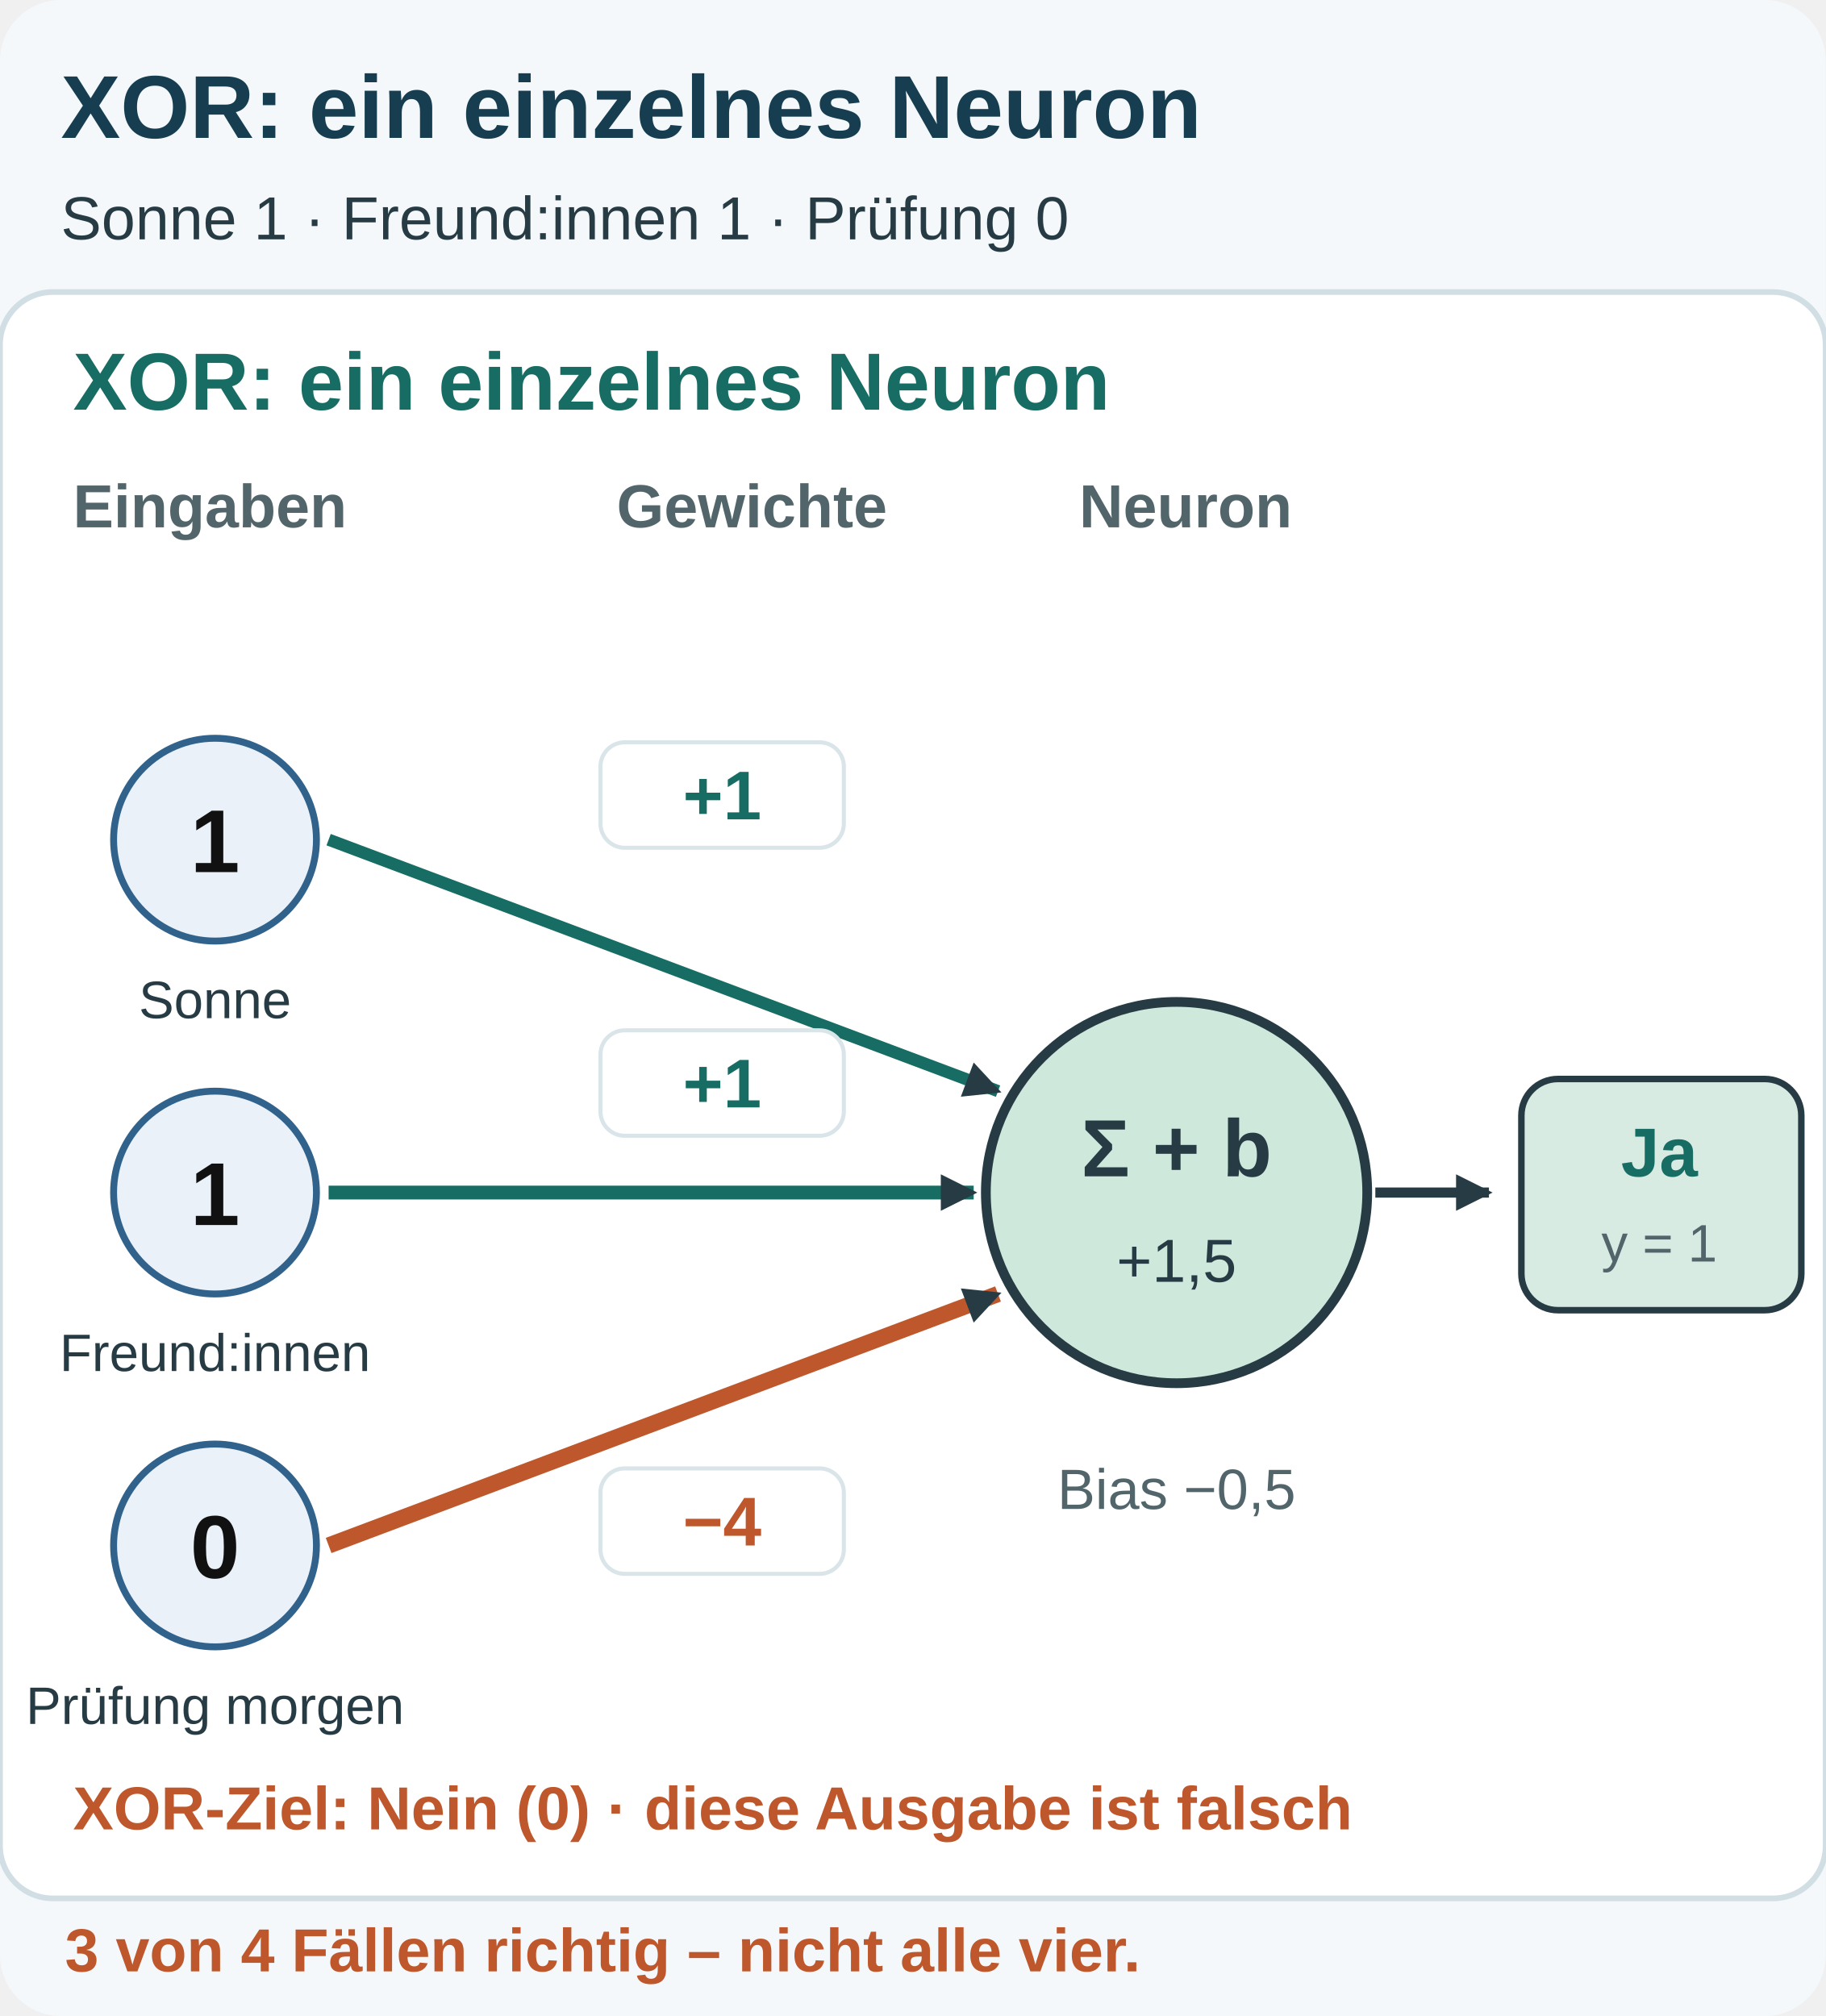
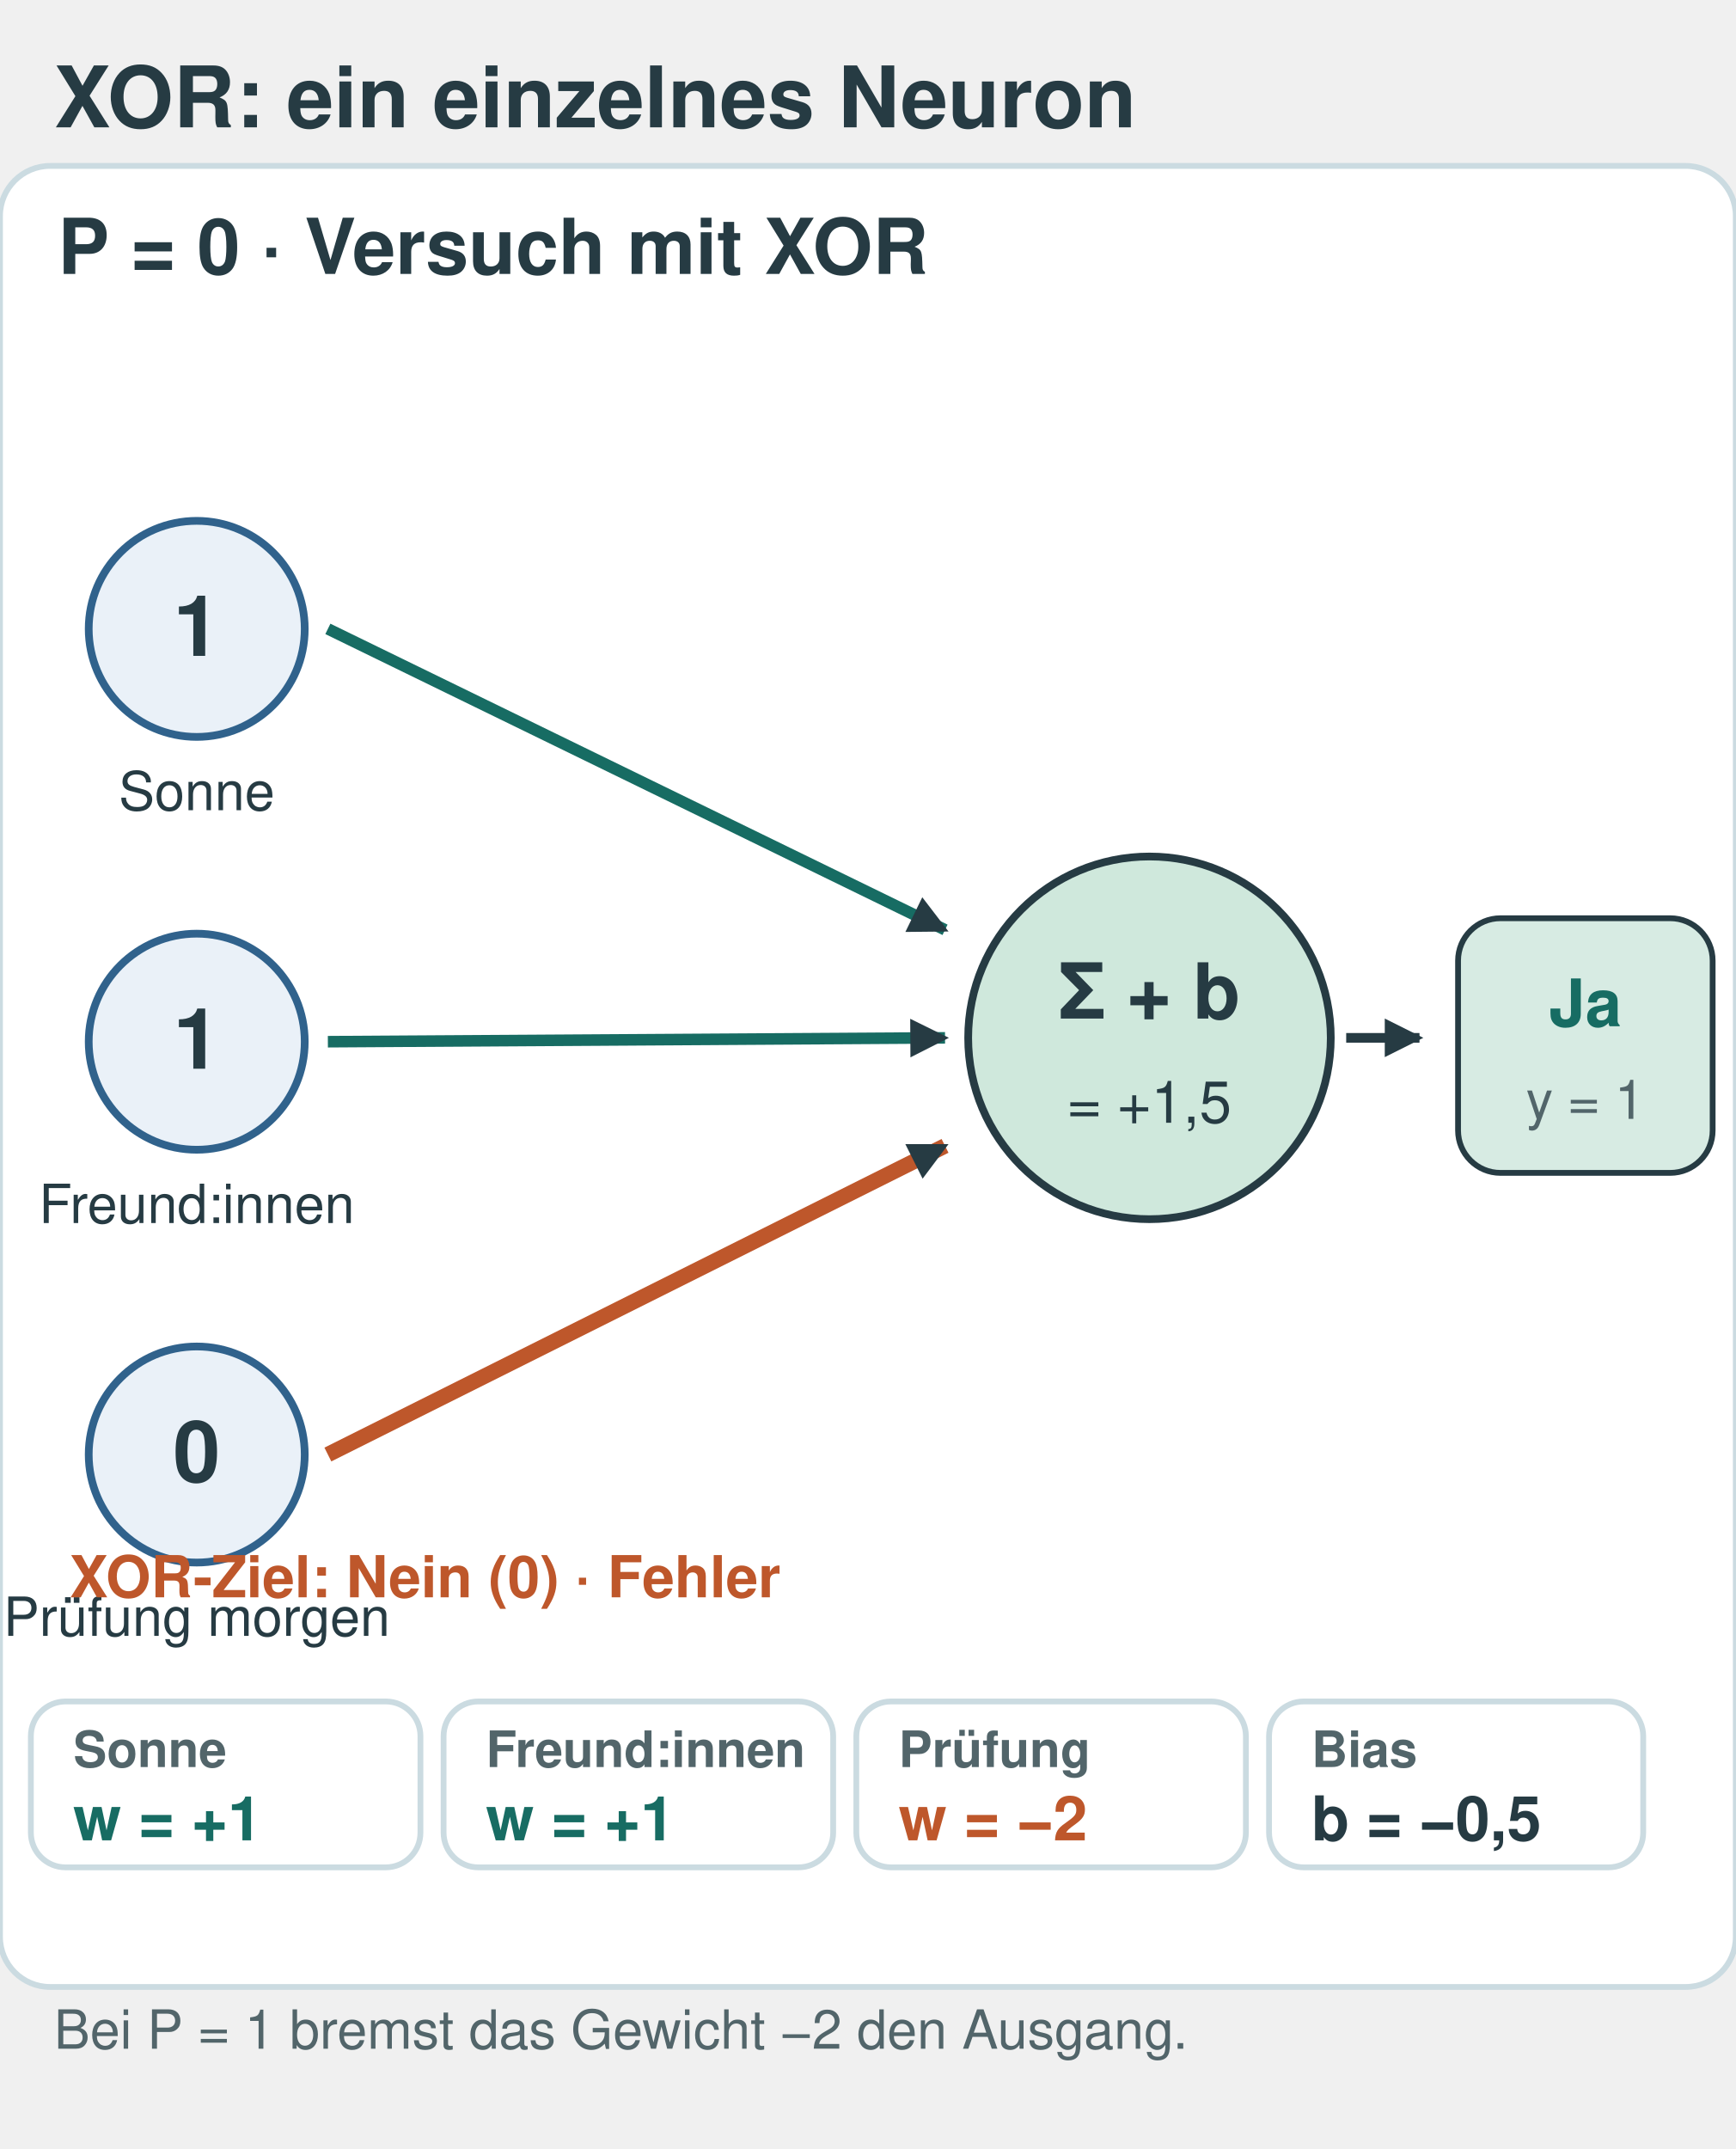
- <svg xmlns="http://www.w3.org/2000/svg" viewBox="0 0 450 497" width="450" height="497" font-family="Arial,Helvetica,sans-serif" role="img" aria-labelledby="title desc">
+ <svg xmlns="http://www.w3.org/2000/svg" width="450" height="557" viewBox="0 0 450 557" font-family="Helvetica,Arial,sans-serif" role="img" aria-labelledby="title description">
  <defs>
-     <marker id="arrow" markerUnits="userSpaceOnUse" viewBox="0 0 10 10" refX="9" refY="5" markerWidth="9" markerHeight="9" orient="auto">
-       <path d="M0 0 L10 5 L0 10 z" fill="#263b43" />
+     <marker id="arr" markerUnits="userSpaceOnUse" viewBox="0 0 10 10" refX="9" refY="5" markerWidth="10" markerHeight="10" orient="auto">
+       <path d="M0,0 L10,5 L0,10 z" fill="#263b43" />
    </marker>
  </defs>
-   <rect x="0" y="0" width="450" height="497" rx="15" fill="#f4f8fa" stroke="#f4f8fa" stroke-width="0" />
-   <text x="15" y="34" font-size="22" fill="#173e50" font-weight="700" text-anchor="start">XOR: ein einzelnes Neuron</text>
-   <text x="15" y="59" font-size="15" fill="#263b43" font-weight="400" text-anchor="start">Sonne 1 · Freund:innen 1 · Prüfung 0</text>
-   <g transform="translate(0 72)">
-     <rect x="0" y="0" width="450" height="396" rx="13" fill="#fff" stroke="#d1dfe5" stroke-width="1.4" />
-     <text x="18" y="29" font-size="20" fill="#176c63" font-weight="700" text-anchor="start">XOR: ein einzelnes Neuron</text>
-     <text x="18" y="58" font-size="15" fill="#52656a" font-weight="700" text-anchor="start">Eingaben</text>
-     <text x="152" y="58" font-size="15" fill="#52656a" font-weight="700" text-anchor="start">Gewichte</text>
-     <text x="266" y="58" font-size="15" fill="#52656a" font-weight="700" text-anchor="start">Neuron</text>
-     <circle cx="53" cy="135" r="25" fill="#eaf1f8" stroke="#30628c" stroke-width="1.7" />
-     <text x="53" y="143" font-size="22" fill="#111" font-weight="700" text-anchor="middle">1</text>
-     <text x="53" y="179" font-size="13" fill="#263b43" font-weight="400" text-anchor="middle">Sonne</text>
-     <circle cx="53" cy="222" r="25" fill="#eaf1f8" stroke="#30628c" stroke-width="1.7" />
-     <text x="53" y="230" font-size="22" fill="#111" font-weight="700" text-anchor="middle">1</text>
-     <text x="53" y="266" font-size="13" fill="#263b43" font-weight="400" text-anchor="middle">Freund:innen</text>
-     <circle cx="53" cy="309" r="25" fill="#eaf1f8" stroke="#30628c" stroke-width="1.7" />
-     <text x="53" y="317" font-size="22" fill="#111" font-weight="700" text-anchor="middle">0</text>
-     <text x="53" y="353" font-size="13" fill="#263b43" font-weight="400" text-anchor="middle">Prüfung morgen</text>
-     <line x1="81" y1="135" x2="246" y2="197" stroke="#176c63" stroke-width="3" marker-end="url(#arrow)" />
-     <line x1="81" y1="222" x2="240" y2="222" stroke="#176c63" stroke-width="3.4" marker-end="url(#arrow)" />
-     <line x1="81" y1="309" x2="246" y2="247" stroke="#be572b" stroke-width="4" marker-end="url(#arrow)" />
-     <rect x="148" y="111" width="60" height="26" rx="6" fill="#fff" stroke="#d9e5e9" stroke-width="1" />
-     <text x="178" y="130" font-size="17" fill="#176c63" font-weight="700" text-anchor="middle">+1</text>
-     <rect x="148" y="182" width="60" height="26" rx="6" fill="#fff" stroke="#d9e5e9" stroke-width="1" />
-     <text x="178" y="201" font-size="17" fill="#176c63" font-weight="700" text-anchor="middle">+1</text>
-     <rect x="148" y="290" width="60" height="26" rx="6" fill="#fff" stroke="#d9e5e9" stroke-width="1" />
-     <text x="178" y="309" font-size="17" fill="#be572b" font-weight="700" text-anchor="middle">−4</text>
-     <circle cx="290" cy="222" r="47" fill="#cfe8dc" stroke="#263b43" stroke-width="2.4" />
-     <text x="290" y="218" font-size="20" fill="#263b43" font-weight="700" text-anchor="middle">Σ + b</text>
-     <text x="290" y="244" font-size="15" fill="#263b43" font-weight="400" text-anchor="middle">+1,5</text>
-     <text x="290" y="300" font-size="14" fill="#52656a" font-weight="400" text-anchor="middle">Bias −0,5</text>
-     <line x1="339" y1="222" x2="367" y2="222" stroke="#263b43" stroke-width="2.5" marker-end="url(#arrow)" />
-     <rect x="375" y="194" width="69" height="57" rx="9" fill="#d7ebe3" stroke="#263b43" stroke-width="1.6" />
-     <text x="409" y="218" font-size="17" fill="#176c63" font-weight="700" text-anchor="middle">Ja</text>
-     <text x="409" y="239" font-size="13" fill="#52656a" font-weight="400" text-anchor="middle">y = 1</text>
-     <text x="18" y="379" font-size="15" fill="#be572b" font-weight="700" text-anchor="start">XOR-Ziel: Nein (0) · diese Ausgabe ist falsch</text>
+   <text x="14" y="33" font-size="22" fill="#263b43" font-weight="700" text-anchor="start">XOR: ein einzelnes Neuron</text>
+   <g transform="translate(0 43)">
+     <rect x="0" y="0" width="450" height="472" rx="13" fill="#fff" stroke="#cbdbe1" stroke-width="1.5" />
+     <text x="15" y="28" font-size="20" fill="#263b43" font-weight="700" text-anchor="start">P = 0 · Versuch mit XOR</text>
+     <line x1="85" y1="120" x2="245" y2="198" fill="none" stroke="#176c63" stroke-width="3" marker-end="url(#arr)" />
+     <line x1="85" y1="227" x2="245" y2="226" fill="none" stroke="#176c63" stroke-width="3" marker-end="url(#arr)" />
+     <line x1="85" y1="334" x2="245" y2="254" fill="none" stroke="#be572b" stroke-width="4" marker-end="url(#arr)" />
+     <circle cx="51" cy="120" r="28" fill="#eaf1f8" stroke="#30628c" stroke-width="2" />
+     <text x="51" y="127" font-size="22" fill="#263b43" font-weight="700" text-anchor="middle">1</text>
+     <text x="51" y="167" font-size="14" fill="#263b43" font-weight="400" text-anchor="middle">Sonne</text>
+     <circle cx="51" cy="227" r="28" fill="#eaf1f8" stroke="#30628c" stroke-width="2" />
+     <text x="51" y="234" font-size="22" fill="#263b43" font-weight="700" text-anchor="middle">1</text>
+     <text x="51" y="274" font-size="14" fill="#263b43" font-weight="400" text-anchor="middle">Freund:innen</text>
+     <circle cx="51" cy="334" r="28" fill="#eaf1f8" stroke="#30628c" stroke-width="2" />
+     <text x="51" y="341" font-size="22" fill="#263b43" font-weight="700" text-anchor="middle">0</text>
+     <text x="51" y="381" font-size="14" fill="#263b43" font-weight="400" text-anchor="middle">Prüfung morgen</text>
+     <circle cx="298" cy="226" r="47" fill="#cfe8dc" stroke="#263b43" stroke-width="2" />
+     <text x="298" y="221" font-size="20" fill="#263b43" font-weight="700" text-anchor="middle">Σ + b</text>
+     <text x="298" y="248" font-size="15" fill="#263b43" font-weight="400" text-anchor="middle">= +1,5</text>
+     <line x1="349" y1="226" x2="368" y2="226" fill="none" stroke="#263b43" stroke-width="2.5" marker-end="url(#arr)" />
+     <rect x="378" y="195" width="66" height="66" rx="11" fill="#d7ebe3" stroke="#263b43" stroke-width="1.5" />
+     <text x="411" y="223" font-size="17" fill="#176c63" font-weight="700" text-anchor="middle">Ja</text>
+     <text x="411" y="247" font-size="14" fill="#52656a" font-weight="400" text-anchor="middle">y = 1</text>
+     <text x="18" y="371" font-size="15" fill="#be572b" font-weight="700" text-anchor="start">XOR-Ziel: Nein (0)  · Fehler</text>
+     <rect x="8" y="398" width="101" height="43" rx="9" fill="#ffffff" stroke="#cbdbe1" stroke-width="1.5" />
+     <text x="19" y="415" font-size="13" fill="#52656a" font-weight="700" text-anchor="start">Sonne</text>
+     <text x="19" y="434" font-size="16" fill="#176c63" font-weight="700" text-anchor="start">w = +1</text>
+     <rect x="115" y="398" width="101" height="43" rx="9" fill="#ffffff" stroke="#cbdbe1" stroke-width="1.5" />
+     <text x="126" y="415" font-size="13" fill="#52656a" font-weight="700" text-anchor="start">Freund:innen</text>
+     <text x="126" y="434" font-size="16" fill="#176c63" font-weight="700" text-anchor="start">w = +1</text>
+     <rect x="222" y="398" width="101" height="43" rx="9" fill="#ffffff" stroke="#cbdbe1" stroke-width="1.5" />
+     <text x="233" y="415" font-size="13" fill="#52656a" font-weight="700" text-anchor="start">Prüfung</text>
+     <text x="233" y="434" font-size="16" fill="#be572b" font-weight="700" text-anchor="start">w = −2</text>
+     <rect x="329" y="398" width="97" height="43" rx="9" fill="#ffffff" stroke="#cbdbe1" stroke-width="1.5" />
+     <text x="340" y="415" font-size="13" fill="#52656a" font-weight="700" text-anchor="start">Bias</text>
+     <text x="340" y="434" font-size="16" fill="#263b43" font-weight="700" text-anchor="start">b = −0,5</text>
  </g>
-   <text x="16" y="486" font-size="15" fill="#be572b" font-weight="700" text-anchor="start">3 von 4 Fällen richtig – nicht alle vier.</text>
+   <text x="14" y="531" font-size="14" fill="#52656a" font-weight="400" text-anchor="start">Bei P = 1 bremst das Gewicht −2 den Ausgang.</text>
</svg>
